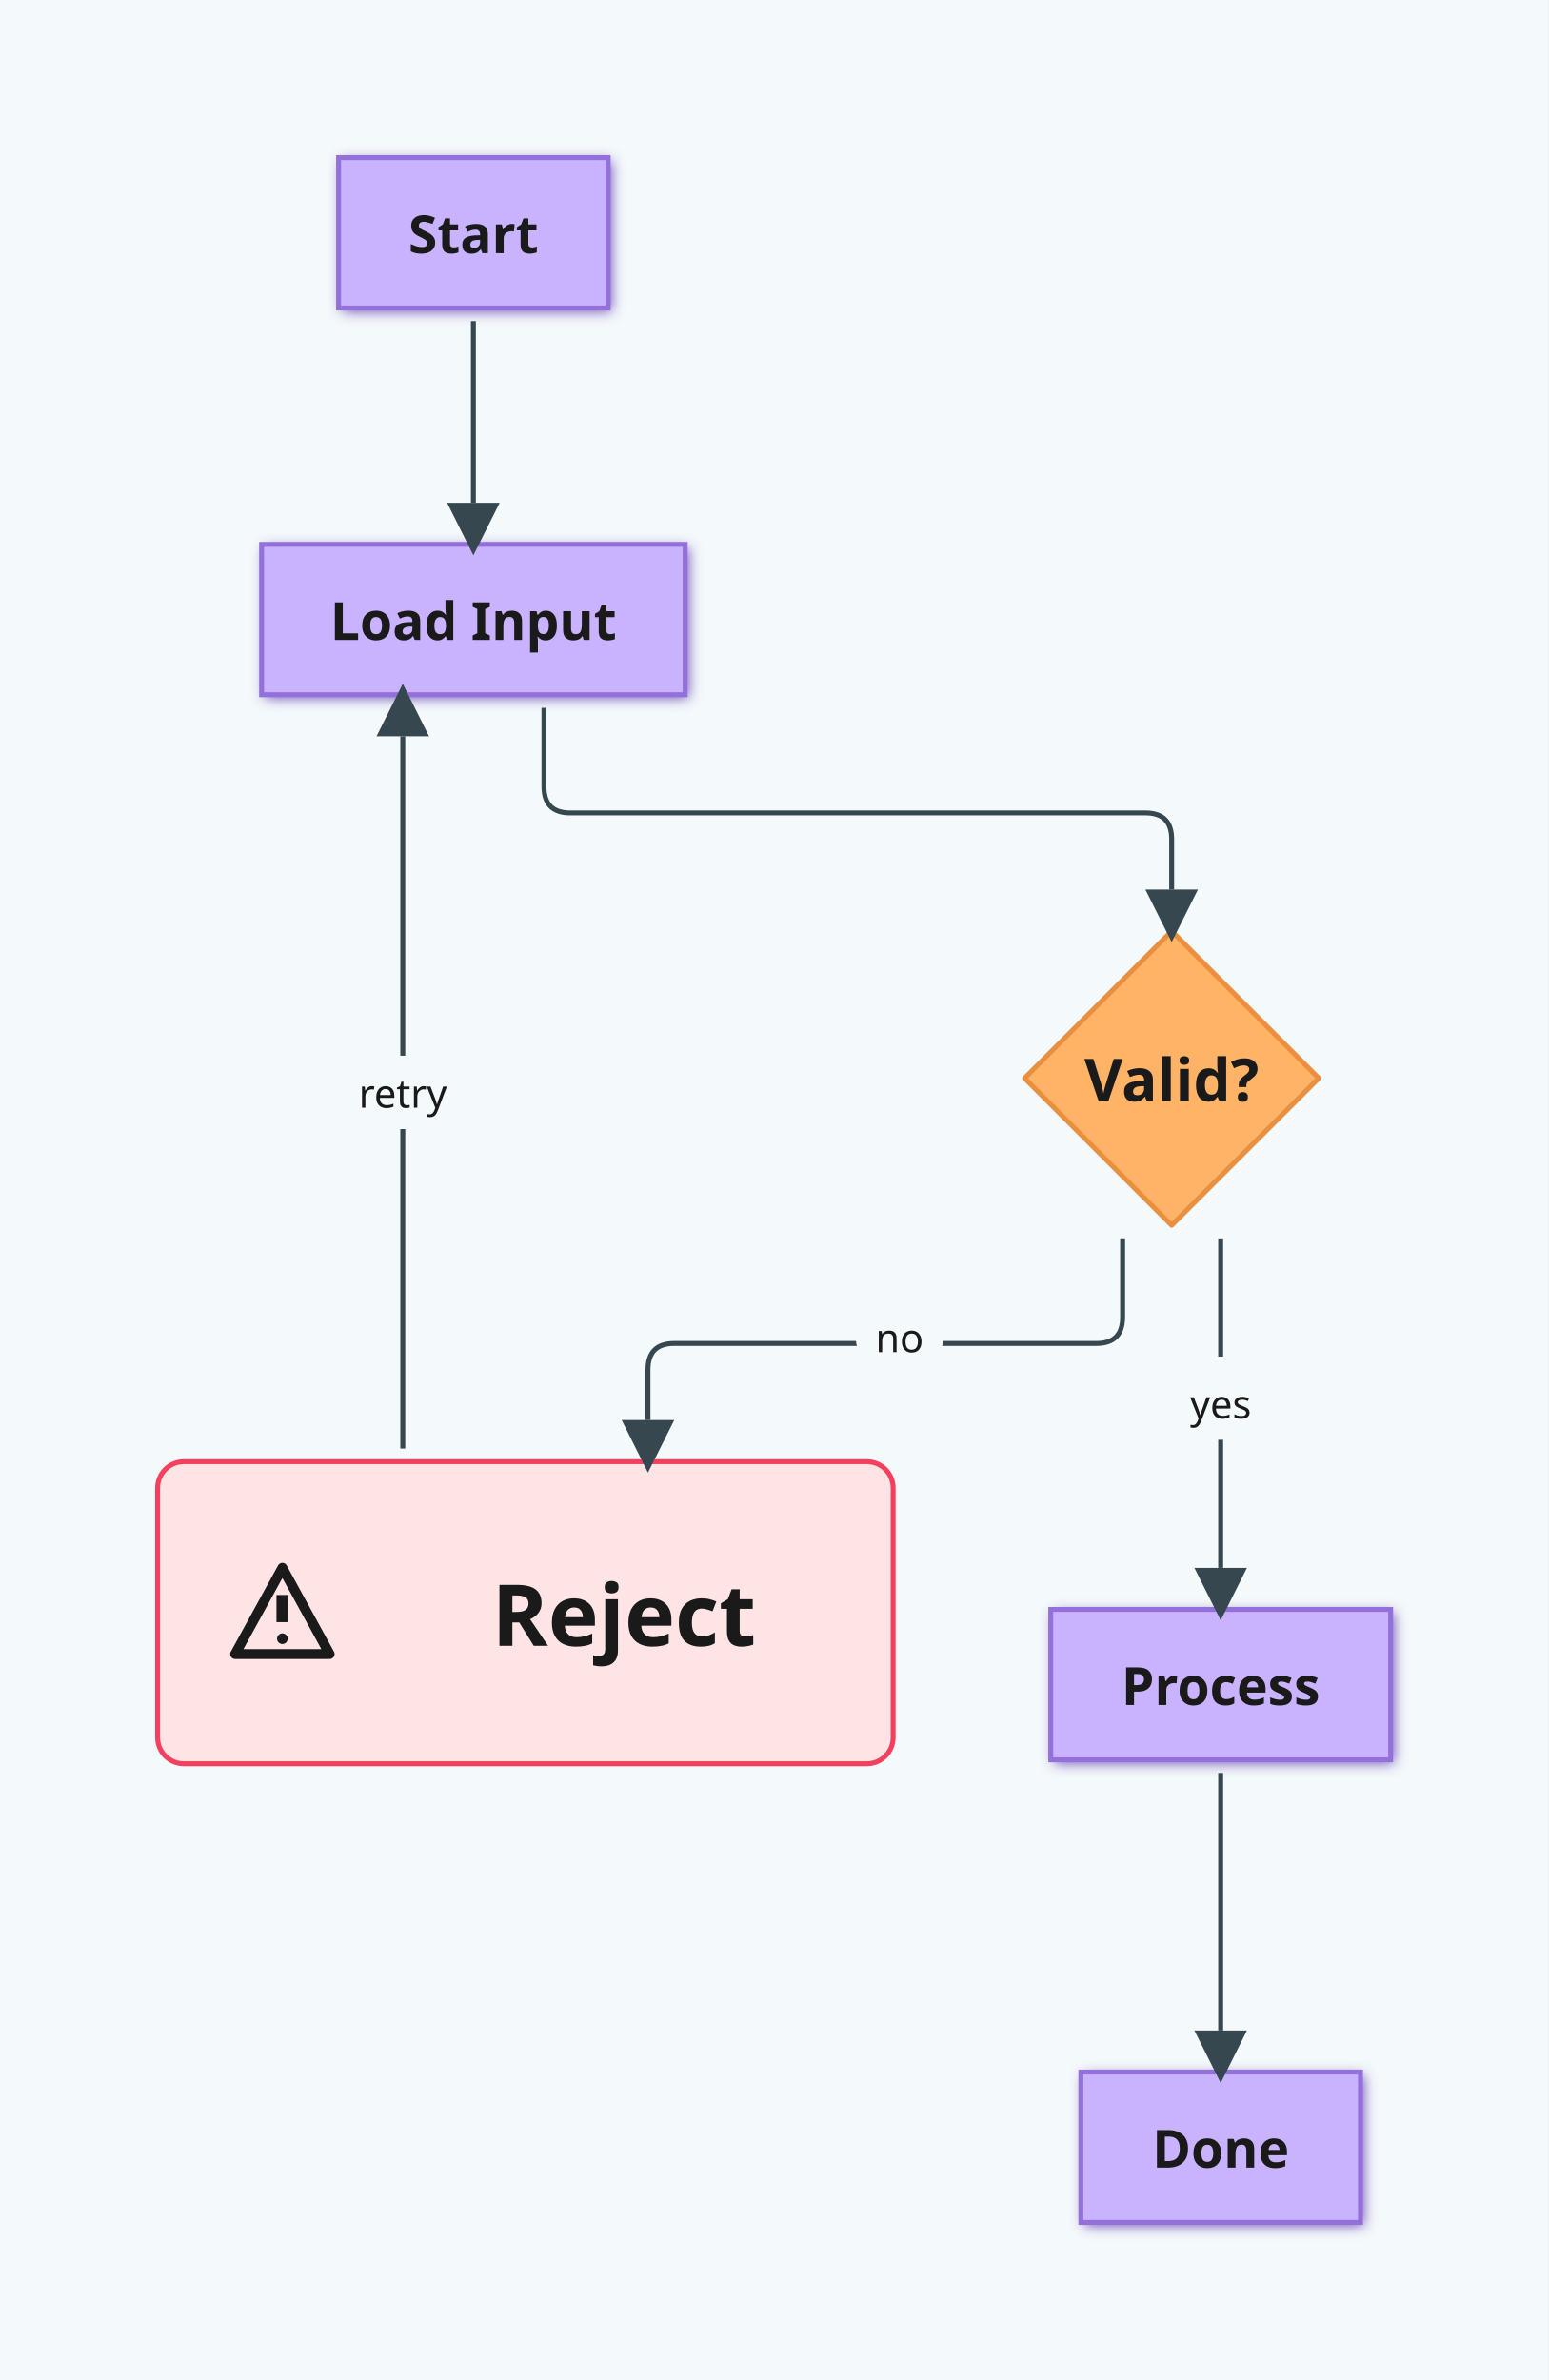
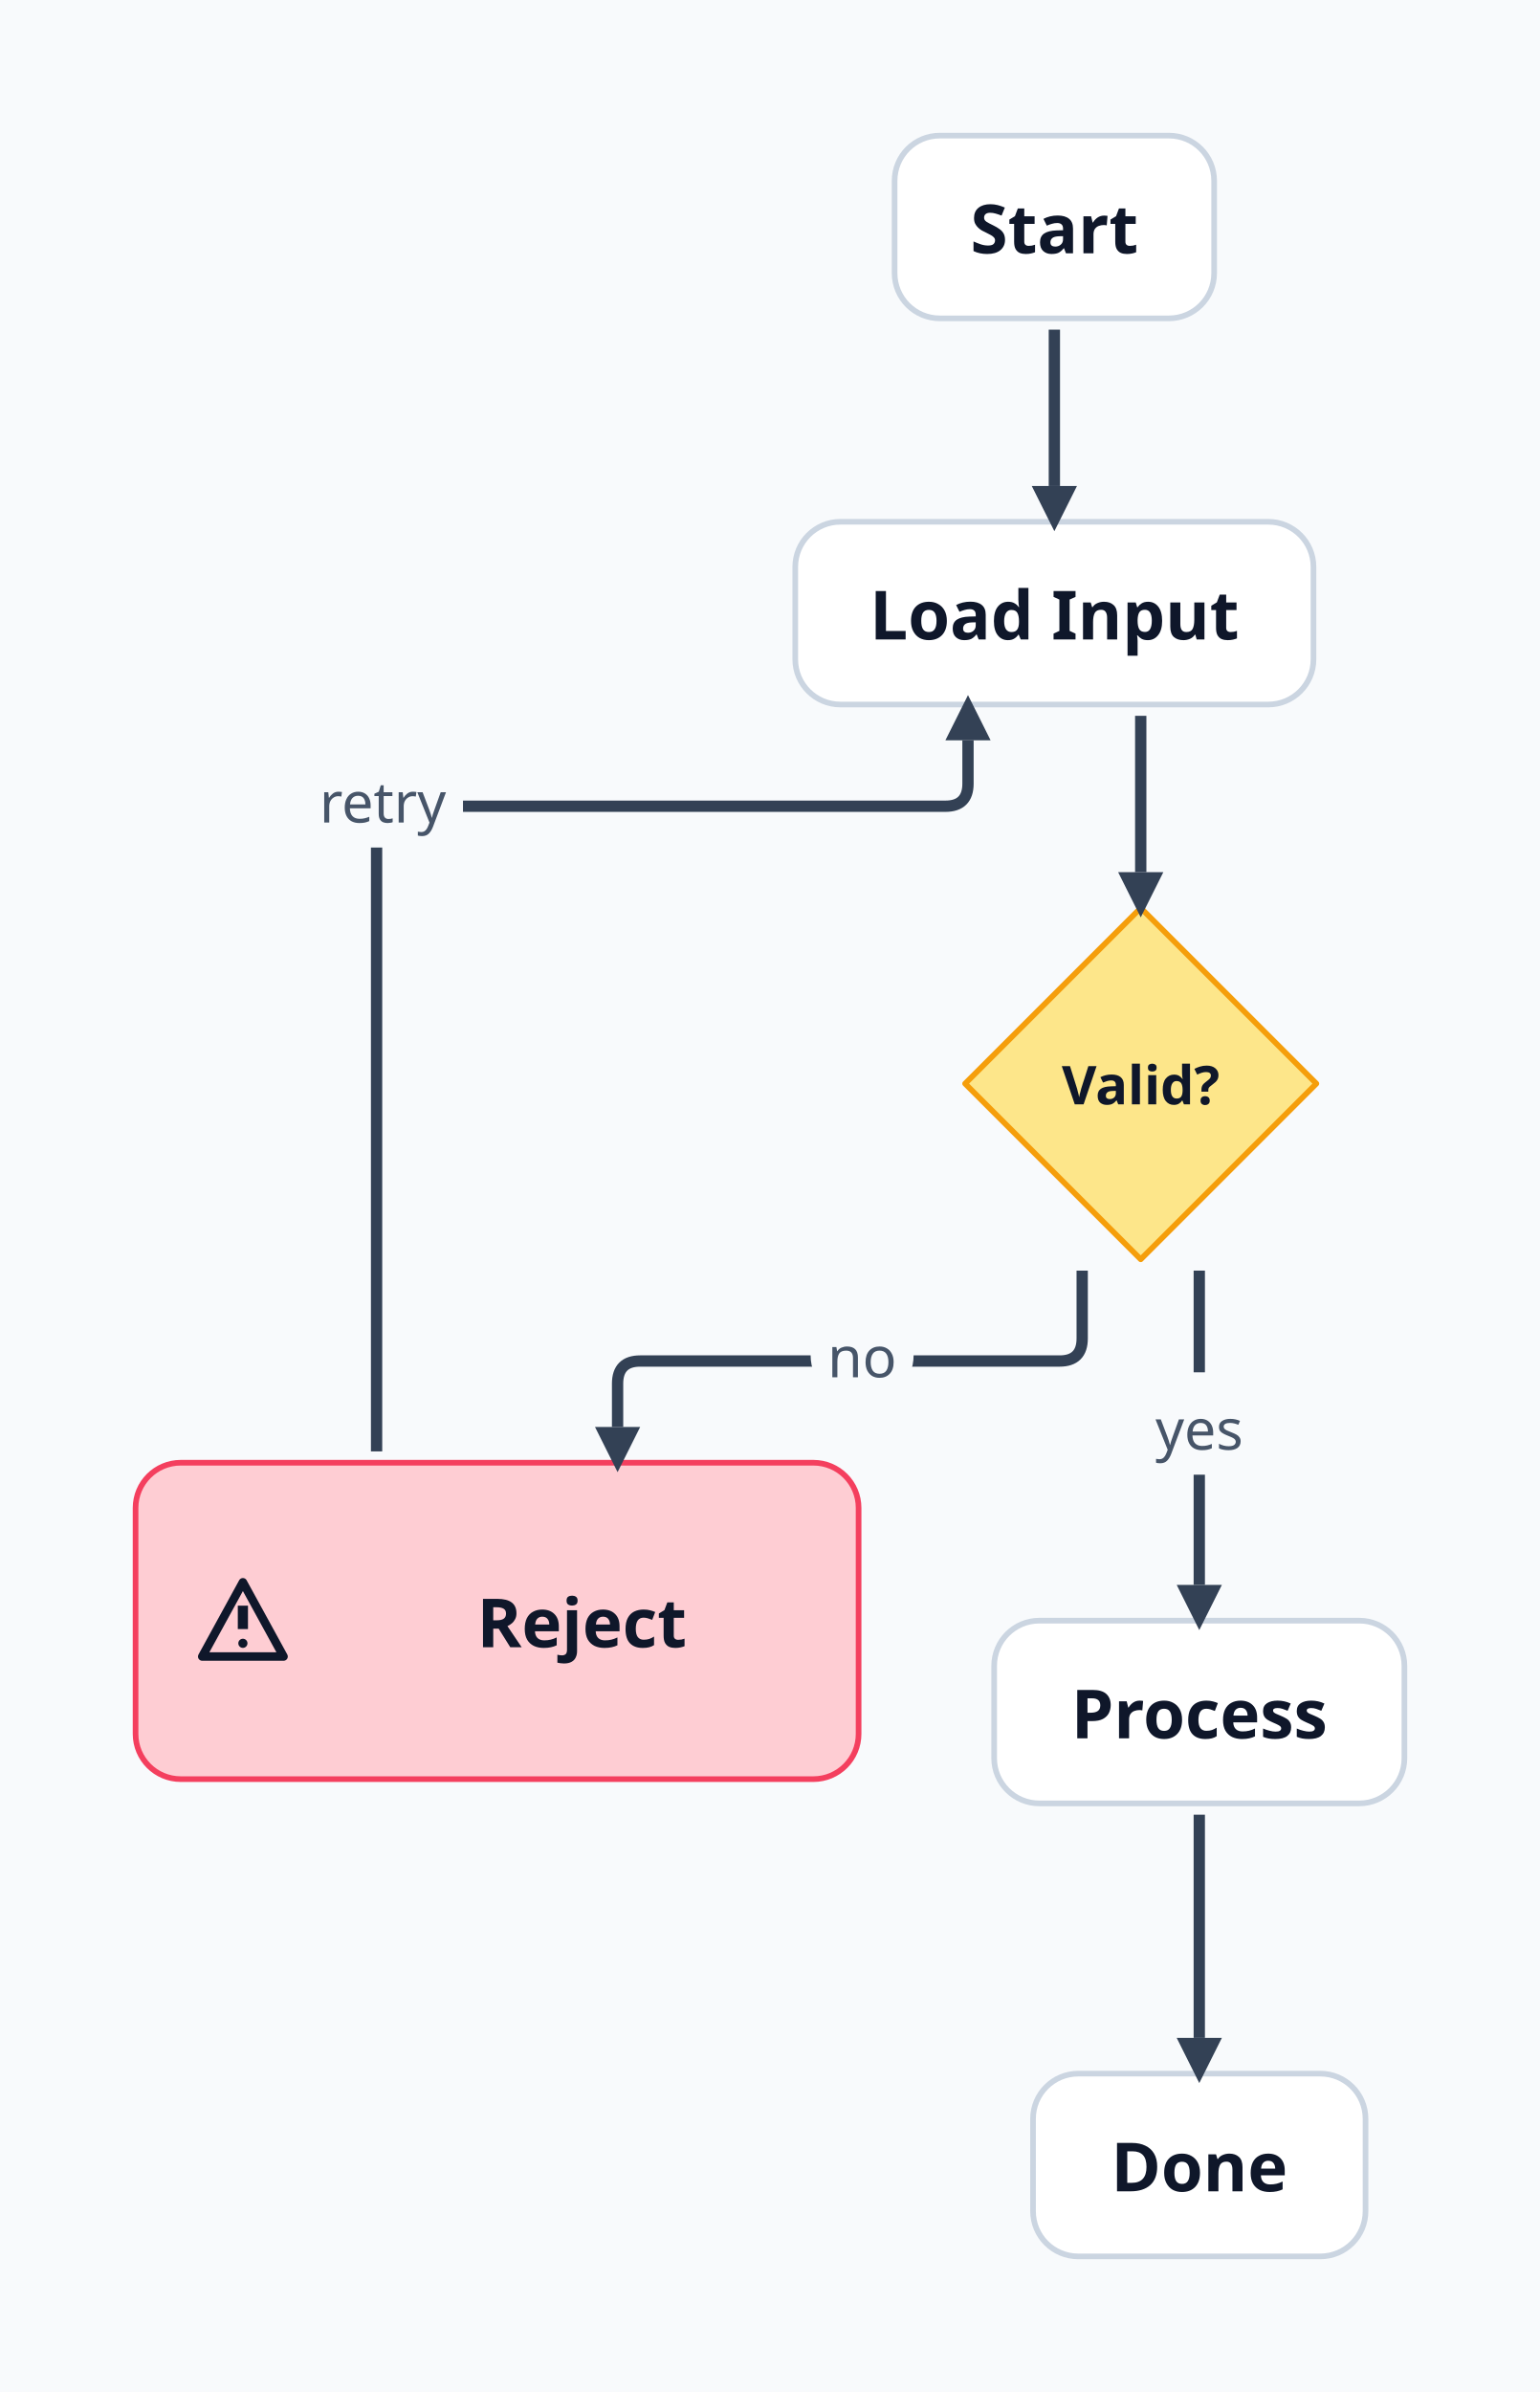
- <svg xmlns="http://www.w3.org/2000/svg" viewBox="0 0 235.752 362.43">
+ <svg xmlns="http://www.w3.org/2000/svg" viewBox="0 0 272.628 423.342">
  <defs>
    <filter id="cora-shadow-blur" x="-50%" y="-50%" width="200%" height="200%">
-       <feGaussianBlur stdDeviation="1" />
+       <feGaussianBlur stdDeviation="0" />
    </filter>
    <marker id="cora-marker-arrow" markerWidth="8" markerHeight="8" refX="0" refY="4" orient="auto" markerUnits="userSpaceOnUse">
-       <path d="M 0 0 L 8 4 L 0 8 z" fill="#37474F" />
+       <path d="M 0 0 L 8 4 L 0 8 z" fill="#334155" />
    </marker>
    <marker id="cora-marker-circle" markerWidth="8" markerHeight="8" refX="4" refY="4" orient="auto" markerUnits="userSpaceOnUse">
-       <circle cx="4" cy="4" r="2.88" fill="none" stroke="#37474F" stroke-width="1.5" />
+       <circle cx="4" cy="4" r="2.88" fill="none" stroke="#334155" stroke-width="1.5" />
    </marker>
    <marker id="cora-marker-filled-circle" markerWidth="8" markerHeight="8" refX="4" refY="4" orient="auto" markerUnits="userSpaceOnUse">
-       <circle cx="4" cy="4" r="2.88" fill="#37474F" />
+       <circle cx="4" cy="4" r="2.88" fill="#334155" />
    </marker>
  </defs>
-   <rect x="0" y="0" width="235.752" height="362.43" fill="#F4F9FB" />
+   <rect x="0" y="0" width="272.628" height="423.342" fill="#f8fafc" />
  <g id="groups" />
  <g id="nodes">
    <g>
-       <g filter="url(#cora-shadow-blur)">
-         <rect x="52.059" y="24.5" width="41.048" height="22.896" fill="#7050B8" />
-       </g>
-       <rect x="51.559" y="24" width="41.048" height="22.896" fill="#C9B3FF" stroke="#9470DB" stroke-width="0.75" />
-       <text x="72.083" y="38.552" text-anchor="middle" font-family="'Noto Sans', sans-serif" font-size="8" font-weight="600" fill="#1A1A1A">Start</text>
+       <rect x="158.373" y="24" width="56.572" height="32.344" rx="8" ry="8" fill="#ffffff" stroke="#cbd5e1" stroke-width="1" />
+       <text x="186.659" y="44.828" text-anchor="middle" font-family="'Noto Sans', sans-serif" font-size="12" font-weight="600" fill="#0f172a">Start</text>
    </g>
    <g>
-       <g filter="url(#cora-shadow-blur)">
-         <rect x="40.335" y="83.396" width="64.496" height="22.896" fill="#7050B8" />
-       </g>
-       <rect x="39.835" y="82.896" width="64.496" height="22.896" fill="#C9B3FF" stroke="#9470DB" stroke-width="0.75" />
-       <text x="72.083" y="97.448" text-anchor="middle" font-family="'Noto Sans', sans-serif" font-size="8" font-weight="600" fill="#1A1A1A">Load Input</text>
+       <rect x="140.787" y="92.344" width="91.744" height="32.344" rx="8" ry="8" fill="#ffffff" stroke="#cbd5e1" stroke-width="1" />
+       <text x="186.659" y="113.172" text-anchor="middle" font-family="'Noto Sans', sans-serif" font-size="12" font-weight="600" fill="#0f172a">Load Input</text>
    </g>
    <g>
-       <polygon points="178.411,141.792 200.807,164.188 178.411,186.584 156.015,164.188" fill="#FFB366" stroke="#E89040" stroke-width="0.75" stroke-linejoin="round" />
-       <text x="178.411" y="167.68" text-anchor="middle" font-family="'Noto Sans', sans-serif" font-size="9" font-weight="600" fill="#1A1A1A" textLength="20.667" lengthAdjust="spacingAndGlyphs">
-         <tspan x="178.411" dy="0">Valid?</tspan>
+       <polygon points="201.949,160.688 233.043,191.782 201.949,222.876 170.855,191.782" fill="#fde68a" stroke="#f59e0b" stroke-width="1" stroke-linejoin="round" />
+       <text x="201.949" y="195.454" text-anchor="middle" font-family="'Noto Sans', sans-serif" font-size="9.464" font-weight="600" fill="#0f172a" textLength="31.8" lengthAdjust="spacingAndGlyphs">
+         <tspan x="201.949" dy="0">Valid?</tspan>
      </text>
    </g>
    <g>
-       <g filter="url(#cora-shadow-blur)">
-         <rect x="160.5" y="245.586" width="51.752" height="22.896" fill="#7050B8" />
-       </g>
-       <rect x="160" y="245.086" width="51.752" height="22.896" fill="#C9B3FF" stroke="#9470DB" stroke-width="0.75" />
-       <text x="185.876" y="259.638" text-anchor="middle" font-family="'Noto Sans', sans-serif" font-size="8" font-weight="600" fill="#1A1A1A">Process</text>
+       <rect x="176" y="286.826" width="72.628" height="32.344" rx="8" ry="8" fill="#ffffff" stroke="#cbd5e1" stroke-width="1" />
+       <text x="212.314" y="307.654" text-anchor="middle" font-family="'Noto Sans', sans-serif" font-size="12" font-weight="600" fill="#0f172a">Process</text>
    </g>
    <g>
-       <rect x="24" y="222.584" width="112" height="46" rx="4" ry="4" fill="#FFE4E6" stroke="#F43F5E" stroke-width="0.75" />
-       <g transform="translate(34 236.584)" role="img" aria-label="warning">
-         <path d="M 9 2.16 L 16.2 15.3 H 1.8 Z" fill="none" stroke="#1A1A1A" stroke-linejoin="round" stroke-width="1.5" />
-         <path d="M 9 6.3 V 10.44" stroke="#1A1A1A" stroke-width="1.8" />
-         <circle cx="9" cy="12.96" r="0.81" fill="#1A1A1A" />
+       <rect x="24" y="258.876" width="128" height="56" rx="8" ry="8" fill="#fecdd3" stroke="#f43f5e" stroke-width="1" />
+       <g transform="translate(34 277.876)" role="img" aria-label="warning">
+         <path d="M 9 2.16 L 16.2 15.3 H 1.8 Z" fill="none" stroke="#0f172a" stroke-linejoin="round" stroke-width="1.5" />
+         <path d="M 9 6.3 V 10.44" stroke="#0f172a" stroke-width="1.8" />
+         <circle cx="9" cy="12.96" r="0.81" fill="#0f172a" />
      </g>
-       <text x="95" y="250.628" text-anchor="middle" font-family="'Noto Sans', sans-serif" font-size="13" font-weight="600" fill="#1A1A1A">
-         <tspan x="95" dy="0">Reject</tspan>
+       <text x="103" y="291.532" text-anchor="middle" font-family="'Noto Sans', sans-serif" font-size="12" font-weight="600" fill="#0f172a">
+         <tspan x="103" dy="0">Reject</tspan>
      </text>
    </g>
    <g>
-       <g filter="url(#cora-shadow-blur)">
-         <rect x="165.088" y="316.034" width="42.576" height="22.896" fill="#7050B8" />
-       </g>
-       <rect x="164.588" y="315.534" width="42.576" height="22.896" fill="#C9B3FF" stroke="#9470DB" stroke-width="0.75" />
-       <text x="185.876" y="330.086" text-anchor="middle" font-family="'Noto Sans', sans-serif" font-size="8" font-weight="600" fill="#1A1A1A">Done</text>
+       <rect x="182.882" y="366.998" width="58.864" height="32.344" rx="8" ry="8" fill="#ffffff" stroke="#cbd5e1" stroke-width="1" />
+       <text x="212.314" y="387.826" text-anchor="middle" font-family="'Noto Sans', sans-serif" font-size="12" font-weight="600" fill="#0f172a">Done</text>
    </g>
  </g>
  <g id="edges">
-     <path d="M 72.083 48.896 L 72.083 76.566" fill="none" stroke="#37474F" stroke-width="0.75" marker-end="url(#cora-marker-arrow)" />
-     <path d="M 82.832 107.792 L 82.832 119.792 Q 82.832 123.792 86.832 123.792 L 174.411 123.792 Q 178.411 123.792 178.411 127.792 L 178.411 135.462" fill="none" stroke="#37474F" stroke-width="0.75" marker-end="url(#cora-marker-arrow)" />
-     <path d="M 185.876 188.584 L 185.876 206.584 M 185.876 214.756 L 185.876 238.756" fill="none" stroke="#37474F" stroke-width="0.75" marker-end="url(#cora-marker-arrow)" />
-     <path d="M 170.945 188.584 L 170.945 200.584 Q 170.945 204.584 166.945 204.584 L 130.302 204.584 M 143.64 204.584 L 102.667 204.584 Q 98.667 204.584 98.667 208.584 L 98.667 216.254" fill="none" stroke="#37474F" stroke-width="0.75" marker-end="url(#cora-marker-arrow)" />
-     <path d="M 185.876 269.982 L 185.876 309.204" fill="none" stroke="#37474F" stroke-width="0.75" marker-end="url(#cora-marker-arrow)" />
-     <path d="M 61.333 220.584 L 61.333 159.267 M 61.333 173.439 L 61.333 112.122" fill="none" stroke="#37474F" stroke-width="0.75" marker-end="url(#cora-marker-arrow)" />
+     <path d="M 186.659 58.344 L 186.659 86.014" fill="none" stroke="#334155" stroke-width="2" marker-end="url(#cora-marker-arrow)" />
+     <path d="M 201.949 126.688 L 201.949 154.358" fill="none" stroke="#334155" stroke-width="2" marker-end="url(#cora-marker-arrow)" />
+     <path d="M 212.314 224.876 L 212.314 242.876 M 212.314 256.496 L 212.314 280.496" fill="none" stroke="#334155" stroke-width="2" marker-end="url(#cora-marker-arrow)" />
+     <path d="M 191.585 224.876 L 191.585 236.876 Q 191.585 240.876 187.585 240.876 L 143.509 240.876 M 161.739 240.876 L 113.333 240.876 Q 109.333 240.876 109.333 244.876 L 109.333 252.546" fill="none" stroke="#334155" stroke-width="2" marker-end="url(#cora-marker-arrow)" />
+     <path d="M 212.314 321.17 L 212.314 360.668" fill="none" stroke="#334155" stroke-width="2" marker-end="url(#cora-marker-arrow)" />
+     <path d="M 66.667 256.876 L 66.667 146.688 Q 66.667 142.688 70.667 142.688 M 81.963 142.688 L 167.368 142.688 Q 171.368 142.688 171.368 138.688 L 171.368 131.018" fill="none" stroke="#334155" stroke-width="2" marker-end="url(#cora-marker-arrow)" />
  </g>
  <g id="edge-bridge-masks" />
  <g id="edge-bridges" />
  <g id="edge-labels">
    <g>
-       <rect x="178.217" y="208.084" width="15.318" height="11.172" rx="5.586" ry="5.586" fill="#F4F9FB" />
-       <text x="185.876" y="215.998" text-anchor="middle" font-family="'Noto Sans', sans-serif" font-size="6" font-weight="400" fill="#1A1A1A">yes</text>
+       <rect x="201.549" y="244.376" width="21.53" height="16.62" rx="8.31" ry="8.31" fill="#f8fafc" />
+       <text x="212.314" y="256.566" text-anchor="middle" font-family="'Noto Sans', sans-serif" font-size="10" font-weight="400" fill="#475569">yes</text>
    </g>
    <g>
-       <rect x="130.302" y="197.998" width="13.338" height="11.172" rx="5.586" ry="5.586" fill="#F4F9FB" />
-       <text x="136.971" y="205.912" text-anchor="middle" font-family="'Noto Sans', sans-serif" font-size="6" font-weight="400" fill="#1A1A1A">no</text>
+       <rect x="143.509" y="231.566" width="18.23" height="16.62" rx="8.31" ry="8.31" fill="#f8fafc" />
+       <text x="152.624" y="243.756" text-anchor="middle" font-family="'Noto Sans', sans-serif" font-size="10" font-weight="400" fill="#475569">no</text>
    </g>
    <g>
-       <rect x="51.61" y="160.767" width="19.446" height="11.172" rx="5.586" ry="5.586" fill="#F4F9FB" />
-       <text x="61.333" y="168.681" text-anchor="middle" font-family="'Noto Sans', sans-serif" font-size="6" font-weight="400" fill="#1A1A1A">retry</text>
+       <rect x="53.553" y="133.378" width="28.41" height="16.62" rx="8.31" ry="8.31" fill="#f8fafc" />
+       <text x="67.758" y="145.568" text-anchor="middle" font-family="'Noto Sans', sans-serif" font-size="10" font-weight="400" fill="#475569">retry</text>
    </g>
  </g>
</svg>
